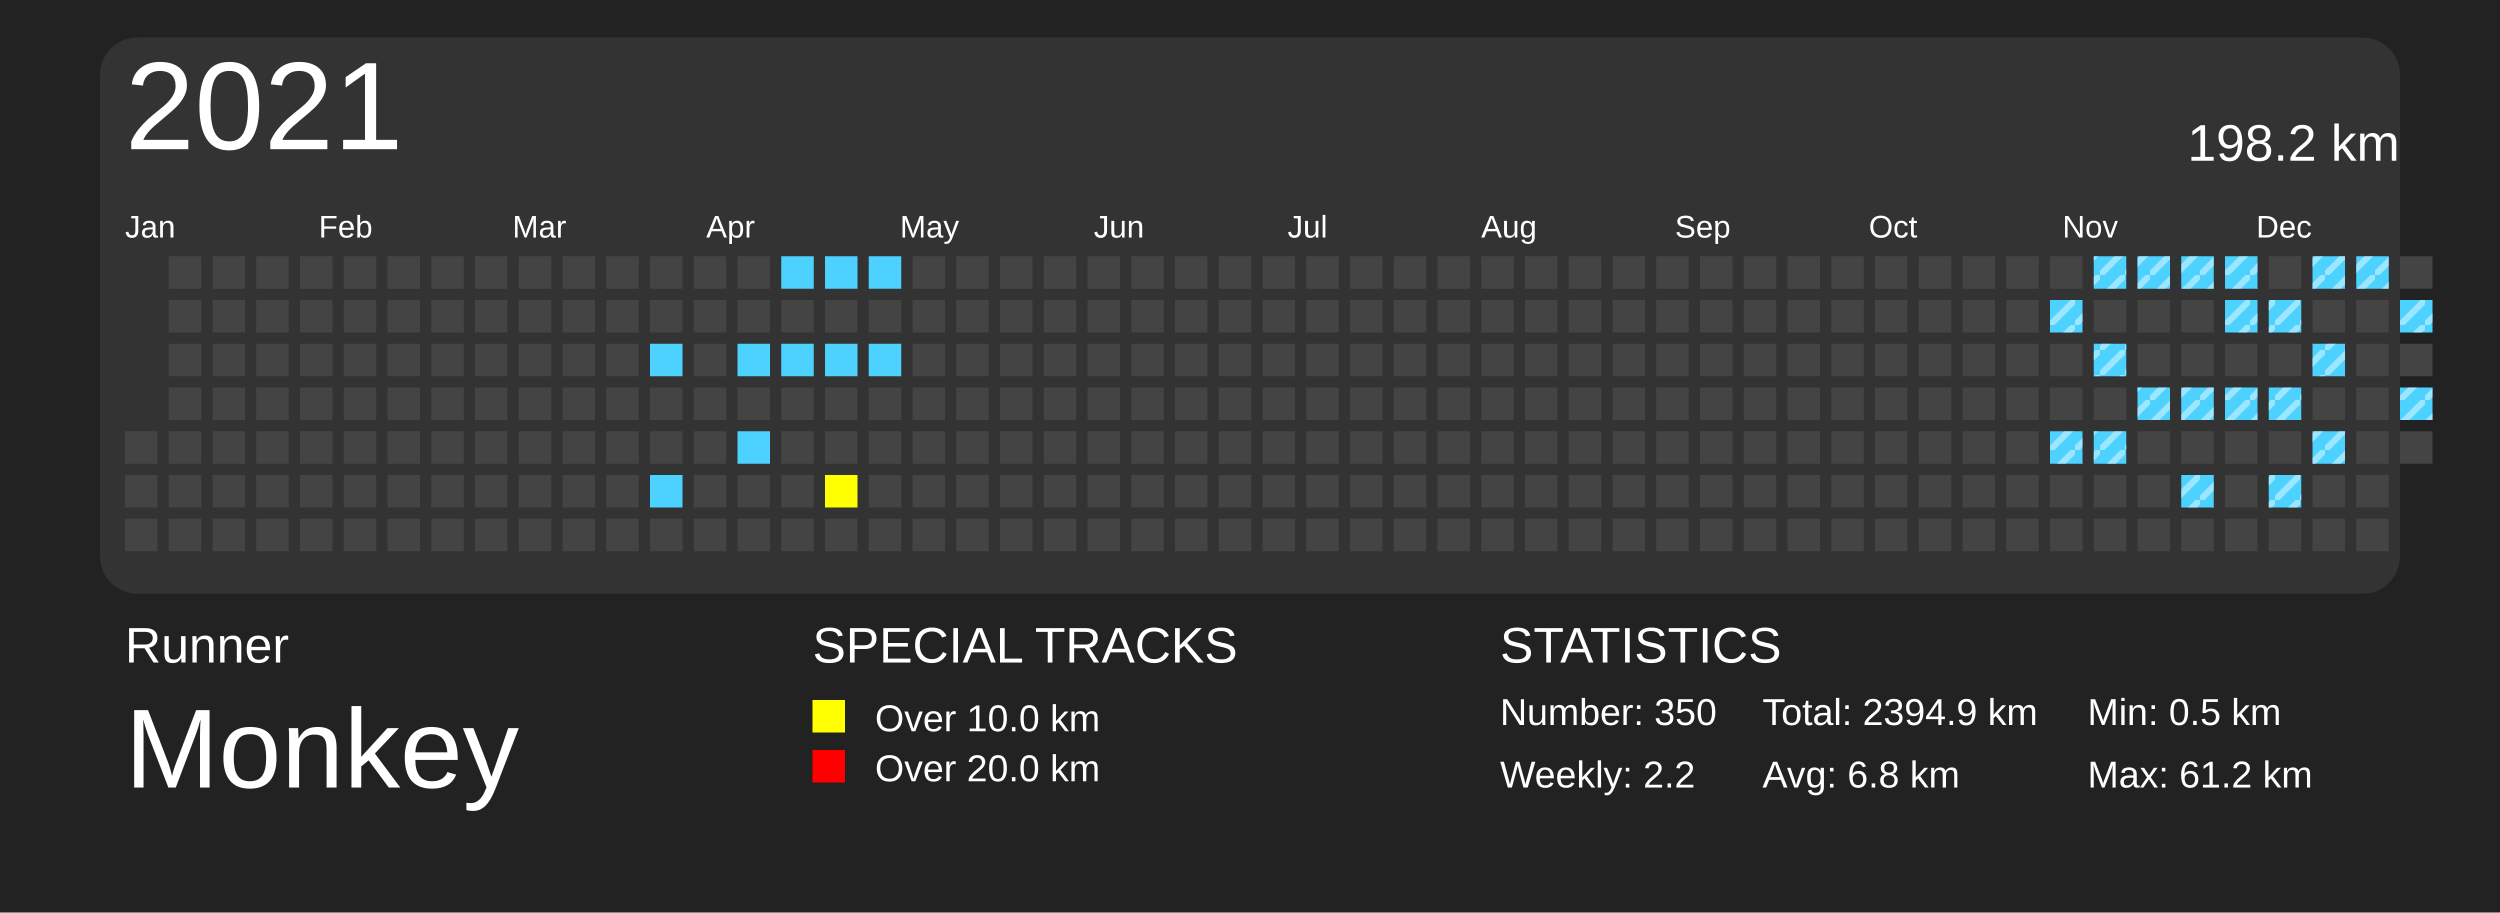
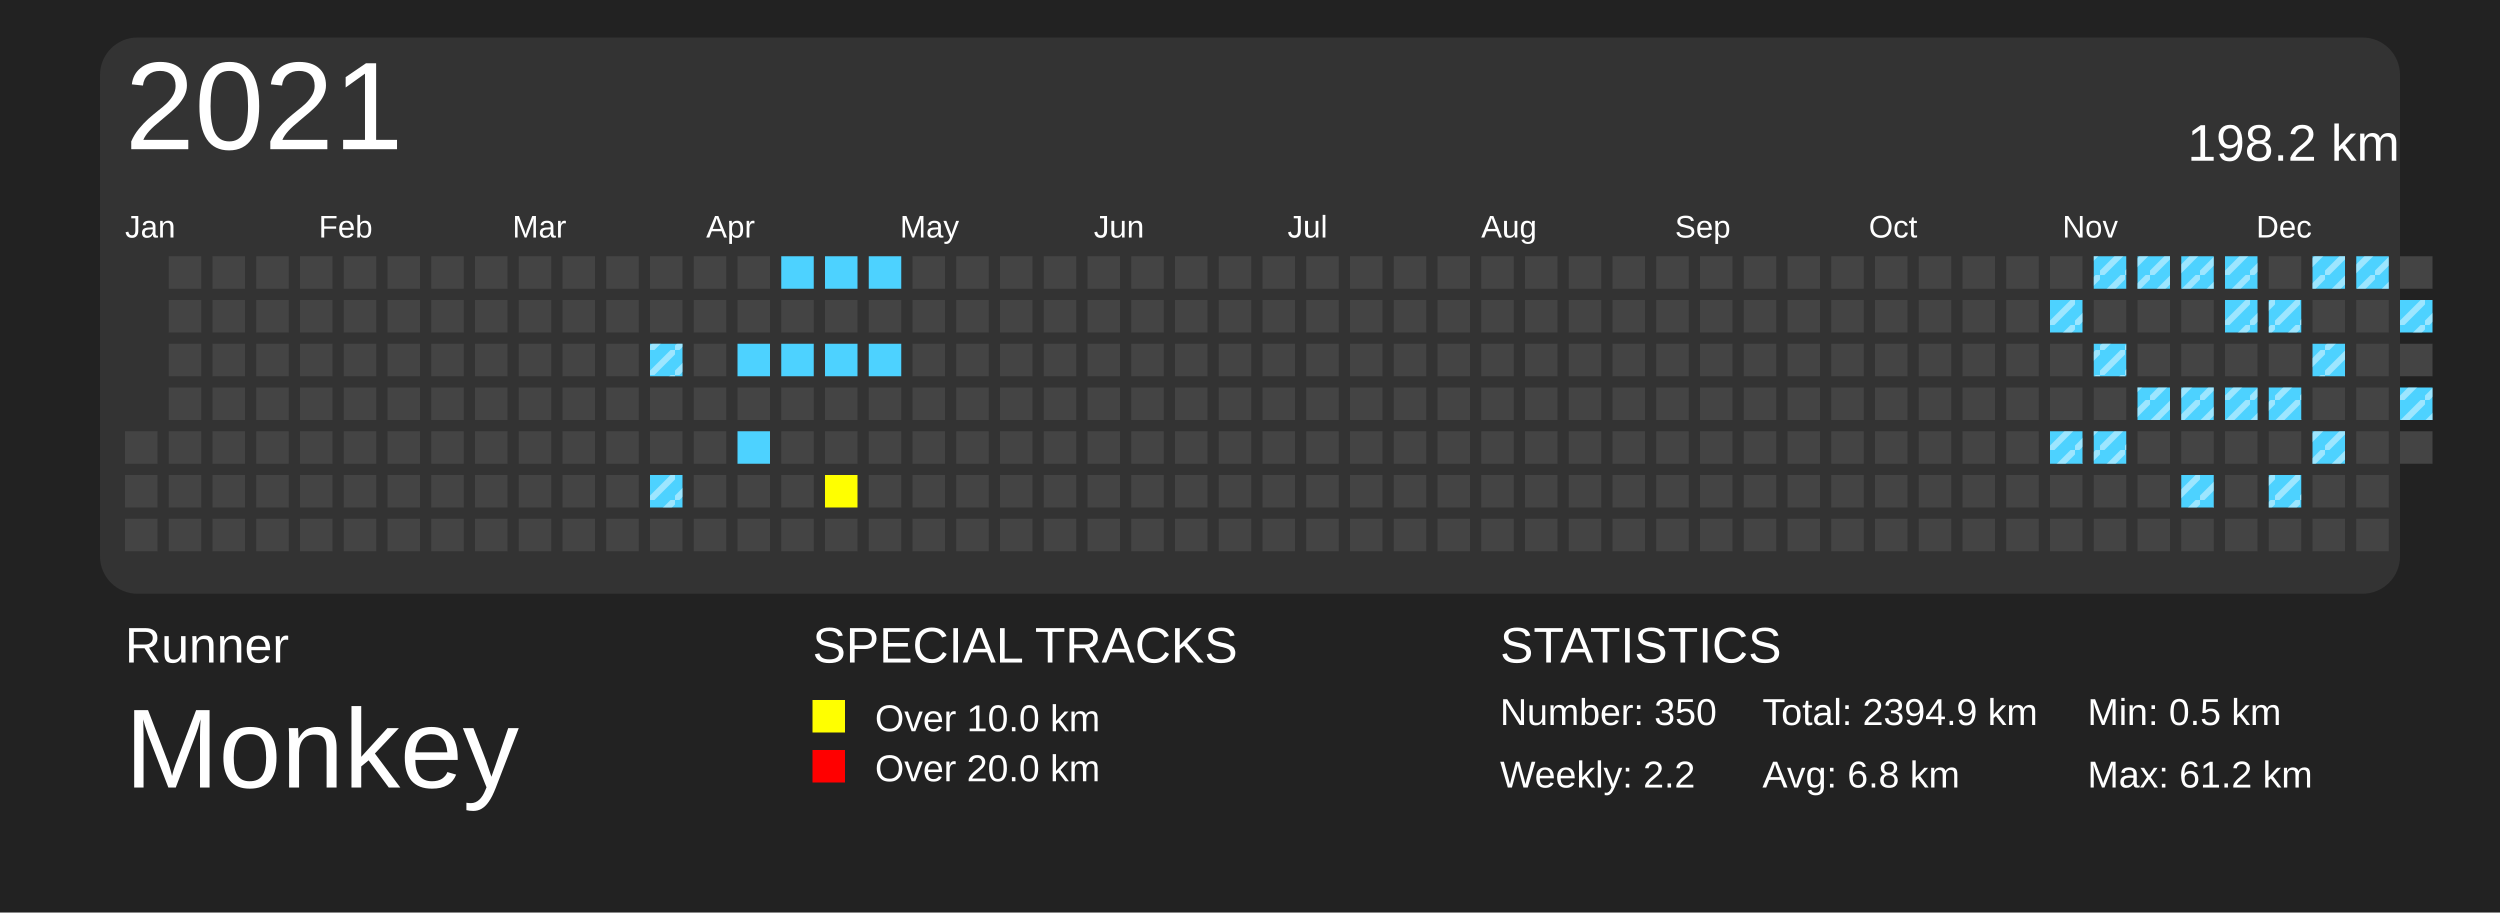
<svg xmlns="http://www.w3.org/2000/svg" baseProfile="full" height="73mm" version="1.1" viewBox="0,0,200,73" width="200mm">
  <defs>
    <pattern height="2" id="indoor-stripe" patternUnits="userSpaceOnUse" width="2">
      <line stroke="white" stroke-opacity="0.45" stroke-width="0.5" x1="0" x2="2" y1="2" y2="0" />
    </pattern>
  </defs>
  <rect fill="#222222" height="73" width="200" x="0" y="0" />
  <text fill="#FFFFFF" style="font-size:4px; font-family:Arial" x="10" y="53">Runner</text>
  <text fill="#FFFFFF" style="font-size:9px; font-family:Arial" x="10" y="63">Monkey</text>
  <text fill="#FFFFFF" style="font-size:4px; font-family:Arial" x="65" y="53">SPECIAL TRACKS</text>
  <rect fill="yellow" height="2.6" width="2.6" x="65" y="56" />
  <text fill="#FFFFFF" style="font-size:3px; font-family:Arial" x="70" y="58.5">Over 10.0 km</text>
  <rect fill="red" height="2.6" width="2.6" x="65" y="60" />
  <text fill="#FFFFFF" style="font-size:3px; font-family:Arial" x="70" y="62.5">Over 20.0 km</text>
  <text fill="#FFFFFF" style="font-size:4px; font-family:Arial" x="120" y="53">STATISTICS</text>
  <text fill="#FFFFFF" style="font-size:3px; font-family:Arial" x="120" y="58">Number: 350</text>
  <text fill="#FFFFFF" style="font-size:3px; font-family:Arial" x="120" y="63">Weekly: 2.2</text>
  <text fill="#FFFFFF" style="font-size:3px; font-family:Arial" x="141" y="58">Total: 2394.9 km</text>
  <text fill="#FFFFFF" style="font-size:3px; font-family:Arial" x="141" y="63">Avg: 6.8 km</text>
  <text fill="#FFFFFF" style="font-size:3px; font-family:Arial" x="167" y="58">Min: 0.5 km</text>
  <text fill="#FFFFFF" style="font-size:3px; font-family:Arial" x="167" y="63">Max: 61.2 km</text>
  <rect fill="#333" height="44.5" rx="3" ry="3" width="184" x="8" y="3" />
  <text dominant-baseline="hanging" fill="#FFFFFF" style="font-size:10.0px; font-family:Arial;" x="10" y="5">2021</text>
  <text dominant-baseline="hanging" fill="#FFFFFF" style="font-size:4.125px; font-family:Arial;" x="175" y="10">198.2 km</text>
  <text fill="#FFFFFF" style="font-size:2.5px; font-family:Arial" x="10.0" y="19">Jan</text>
  <text fill="#FFFFFF" style="font-size:2.5px; font-family:Arial" x="25.5" y="19">Feb</text>
  <text fill="#FFFFFF" style="font-size:2.5px; font-family:Arial" x="41.0" y="19">Mar</text>
  <text fill="#FFFFFF" style="font-size:2.5px; font-family:Arial" x="56.5" y="19">Apr</text>
  <text fill="#FFFFFF" style="font-size:2.5px; font-family:Arial" x="72.0" y="19">May</text>
  <text fill="#FFFFFF" style="font-size:2.5px; font-family:Arial" x="87.5" y="19">Jun</text>
  <text fill="#FFFFFF" style="font-size:2.5px; font-family:Arial" x="103.0" y="19">Jul</text>
  <text fill="#FFFFFF" style="font-size:2.5px; font-family:Arial" x="118.5" y="19">Aug</text>
  <text fill="#FFFFFF" style="font-size:2.5px; font-family:Arial" x="134.0" y="19">Sep</text>
  <text fill="#FFFFFF" style="font-size:2.5px; font-family:Arial" x="149.5" y="19">Oct</text>
  <text fill="#FFFFFF" style="font-size:2.5px; font-family:Arial" x="165.0" y="19">Nov</text>
  <text fill="#FFFFFF" style="font-size:2.5px; font-family:Arial" x="180.5" y="19">Dec</text>
  <rect fill="#444444" height="2.6" width="2.6" x="10.0" y="34.5" />
  <rect fill="#444444" height="2.6" width="2.6" x="10.0" y="38.0" />
  <rect fill="#444444" height="2.6" width="2.6" x="10.0" y="41.5" />
  <rect fill="#444444" height="2.6" width="2.6" x="13.5" y="20.5" />
  <rect fill="#444444" height="2.6" width="2.6" x="13.5" y="24.0" />
  <rect fill="#444444" height="2.6" width="2.6" x="13.5" y="27.5" />
  <rect fill="#444444" height="2.6" width="2.6" x="13.5" y="31.0" />
  <rect fill="#444444" height="2.6" width="2.6" x="13.5" y="34.5" />
  <rect fill="#444444" height="2.6" width="2.6" x="13.5" y="38.0" />
  <rect fill="#444444" height="2.6" width="2.6" x="13.5" y="41.5" />
  <rect fill="#444444" height="2.6" width="2.6" x="17.0" y="20.5" />
  <rect fill="#444444" height="2.6" width="2.6" x="17.0" y="24.0" />
  <rect fill="#444444" height="2.6" width="2.6" x="17.0" y="27.5" />
  <rect fill="#444444" height="2.6" width="2.6" x="17.0" y="31.0" />
  <rect fill="#444444" height="2.6" width="2.6" x="17.0" y="34.5" />
  <rect fill="#444444" height="2.6" width="2.6" x="17.0" y="38.0" />
  <rect fill="#444444" height="2.6" width="2.6" x="17.0" y="41.5" />
  <rect fill="#444444" height="2.6" width="2.6" x="20.5" y="20.5" />
  <rect fill="#444444" height="2.6" width="2.6" x="20.5" y="24.0" />
  <rect fill="#444444" height="2.6" width="2.6" x="20.5" y="27.5" />
  <rect fill="#444444" height="2.6" width="2.6" x="20.5" y="31.0" />
  <rect fill="#444444" height="2.6" width="2.6" x="20.5" y="34.5" />
  <rect fill="#444444" height="2.6" width="2.6" x="20.5" y="38.0" />
  <rect fill="#444444" height="2.6" width="2.6" x="20.5" y="41.5" />
  <rect fill="#444444" height="2.6" width="2.6" x="24.0" y="20.5" />
  <rect fill="#444444" height="2.6" width="2.6" x="24.0" y="24.0" />
  <rect fill="#444444" height="2.6" width="2.6" x="24.0" y="27.5" />
  <rect fill="#444444" height="2.6" width="2.6" x="24.0" y="31.0" />
  <rect fill="#444444" height="2.6" width="2.6" x="24.0" y="34.5" />
  <rect fill="#444444" height="2.6" width="2.6" x="24.0" y="38.0" />
  <rect fill="#444444" height="2.6" width="2.6" x="24.0" y="41.5" />
  <rect fill="#444444" height="2.6" width="2.6" x="27.5" y="20.5" />
  <rect fill="#444444" height="2.6" width="2.6" x="27.5" y="24.0" />
  <rect fill="#444444" height="2.6" width="2.6" x="27.5" y="27.5" />
  <rect fill="#444444" height="2.6" width="2.6" x="27.5" y="31.0" />
  <rect fill="#444444" height="2.6" width="2.6" x="27.5" y="34.5" />
  <rect fill="#444444" height="2.6" width="2.6" x="27.5" y="38.0" />
  <rect fill="#444444" height="2.6" width="2.6" x="27.5" y="41.5" />
  <rect fill="#444444" height="2.6" width="2.6" x="31.0" y="20.5" />
  <rect fill="#444444" height="2.6" width="2.6" x="31.0" y="24.0" />
  <rect fill="#444444" height="2.6" width="2.6" x="31.0" y="27.5" />
  <rect fill="#444444" height="2.6" width="2.6" x="31.0" y="31.0" />
  <rect fill="#444444" height="2.6" width="2.6" x="31.0" y="34.5" />
  <rect fill="#444444" height="2.6" width="2.6" x="31.0" y="38.0" />
  <rect fill="#444444" height="2.6" width="2.6" x="31.0" y="41.5" />
  <rect fill="#444444" height="2.6" width="2.6" x="34.5" y="20.5" />
  <rect fill="#444444" height="2.6" width="2.6" x="34.5" y="24.0" />
  <rect fill="#444444" height="2.6" width="2.6" x="34.5" y="27.5" />
  <rect fill="#444444" height="2.6" width="2.6" x="34.5" y="31.0" />
  <rect fill="#444444" height="2.6" width="2.6" x="34.5" y="34.5" />
  <rect fill="#444444" height="2.6" width="2.6" x="34.5" y="38.0" />
  <rect fill="#444444" height="2.6" width="2.6" x="34.5" y="41.5" />
  <rect fill="#444444" height="2.6" width="2.6" x="38.0" y="20.5" />
  <rect fill="#444444" height="2.6" width="2.6" x="38.0" y="24.0" />
  <rect fill="#444444" height="2.6" width="2.6" x="38.0" y="27.5" />
  <rect fill="#444444" height="2.6" width="2.6" x="38.0" y="31.0" />
  <rect fill="#444444" height="2.6" width="2.6" x="38.0" y="34.5" />
  <rect fill="#444444" height="2.6" width="2.6" x="38.0" y="38.0" />
  <rect fill="#444444" height="2.6" width="2.6" x="38.0" y="41.5" />
  <rect fill="#444444" height="2.6" width="2.6" x="41.5" y="20.5" />
  <rect fill="#444444" height="2.6" width="2.6" x="41.5" y="24.0" />
  <rect fill="#444444" height="2.6" width="2.6" x="41.5" y="27.5" />
  <rect fill="#444444" height="2.6" width="2.6" x="41.5" y="31.0" />
  <rect fill="#444444" height="2.6" width="2.6" x="41.5" y="34.5" />
  <rect fill="#444444" height="2.6" width="2.6" x="41.5" y="38.0" />
  <rect fill="#444444" height="2.6" width="2.6" x="41.5" y="41.5" />
  <rect fill="#444444" height="2.6" width="2.6" x="45.0" y="20.5" />
  <rect fill="#444444" height="2.6" width="2.6" x="45.0" y="24.0" />
  <rect fill="#444444" height="2.6" width="2.6" x="45.0" y="27.5" />
  <rect fill="#444444" height="2.6" width="2.6" x="45.0" y="31.0" />
  <rect fill="#444444" height="2.6" width="2.6" x="45.0" y="34.5" />
  <rect fill="#444444" height="2.6" width="2.6" x="45.0" y="38.0" />
  <rect fill="#444444" height="2.6" width="2.6" x="45.0" y="41.5" />
  <rect fill="#444444" height="2.6" width="2.6" x="48.5" y="20.5" />
  <rect fill="#444444" height="2.6" width="2.6" x="48.5" y="24.0" />
  <rect fill="#444444" height="2.6" width="2.6" x="48.5" y="27.5" />
  <rect fill="#444444" height="2.6" width="2.6" x="48.5" y="31.0" />
  <rect fill="#444444" height="2.6" width="2.6" x="48.5" y="34.5" />
  <rect fill="#444444" height="2.6" width="2.6" x="48.5" y="38.0" />
  <rect fill="#444444" height="2.6" width="2.6" x="48.5" y="41.5" />
  <rect fill="#444444" height="2.6" width="2.6" x="52.0" y="20.5" />
  <rect fill="#444444" height="2.6" width="2.6" x="52.0" y="24.0" />
  <rect fill="#4DD2FF" height="2.6" width="2.6" x="52.0" y="27.5" />
+   <rect fill="url(#indoor-stripe)" height="2.6" style="pointer-events: none;" width="2.6" x="52.0" y="27.5" />
  <rect fill="#444444" height="2.6" width="2.6" x="52.0" y="31.0" />
  <rect fill="#444444" height="2.6" width="2.6" x="52.0" y="34.5" />
  <rect fill="#4DD2FF" height="2.6" width="2.6" x="52.0" y="38.0" />
+   <rect fill="url(#indoor-stripe)" height="2.6" style="pointer-events: none;" width="2.6" x="52.0" y="38.0" />
  <rect fill="#444444" height="2.6" width="2.6" x="52.0" y="41.5" />
  <rect fill="#444444" height="2.6" width="2.6" x="55.5" y="20.5" />
  <rect fill="#444444" height="2.6" width="2.6" x="55.5" y="24.0" />
  <rect fill="#444444" height="2.6" width="2.6" x="55.5" y="27.5" />
  <rect fill="#444444" height="2.6" width="2.6" x="55.5" y="31.0" />
  <rect fill="#444444" height="2.6" width="2.6" x="55.5" y="34.5" />
  <rect fill="#444444" height="2.6" width="2.6" x="55.5" y="38.0" />
  <rect fill="#444444" height="2.6" width="2.6" x="55.5" y="41.5" />
  <rect fill="#444444" height="2.6" width="2.6" x="59.0" y="20.5" />
  <rect fill="#444444" height="2.6" width="2.6" x="59.0" y="24.0" />
  <rect fill="#4DD2FF" height="2.6" width="2.6" x="59.0" y="27.5" />
  <rect fill="#444444" height="2.6" width="2.6" x="59.0" y="31.0" />
  <rect fill="#4DD2FF" height="2.6" width="2.6" x="59.0" y="34.5" />
  <rect fill="#444444" height="2.6" width="2.6" x="59.0" y="38.0" />
  <rect fill="#444444" height="2.6" width="2.6" x="59.0" y="41.5" />
  <rect fill="#4DD2FF" height="2.6" width="2.6" x="62.5" y="20.5" />
  <rect fill="#444444" height="2.6" width="2.6" x="62.5" y="24.0" />
  <rect fill="#4DD2FF" height="2.6" width="2.6" x="62.5" y="27.5" />
  <rect fill="#444444" height="2.6" width="2.6" x="62.5" y="31.0" />
  <rect fill="#444444" height="2.6" width="2.6" x="62.5" y="34.5" />
  <rect fill="#444444" height="2.6" width="2.6" x="62.5" y="38.0" />
  <rect fill="#444444" height="2.6" width="2.6" x="62.5" y="41.5" />
  <rect fill="#4DD2FF" height="2.6" width="2.6" x="66.0" y="20.5" />
  <rect fill="#444444" height="2.6" width="2.6" x="66.0" y="24.0" />
  <rect fill="#4DD2FF" height="2.6" width="2.6" x="66.0" y="27.5" />
  <rect fill="#444444" height="2.6" width="2.6" x="66.0" y="31.0" />
  <rect fill="#444444" height="2.6" width="2.6" x="66.0" y="34.5" />
  <rect fill="yellow" height="2.6" width="2.6" x="66.0" y="38.0" />
  <rect fill="#444444" height="2.6" width="2.6" x="66.0" y="41.5" />
  <rect fill="#4DD2FF" height="2.6" width="2.6" x="69.5" y="20.5" />
  <rect fill="#444444" height="2.6" width="2.6" x="69.5" y="24.0" />
  <rect fill="#4DD2FF" height="2.6" width="2.6" x="69.5" y="27.5" />
  <rect fill="#444444" height="2.6" width="2.6" x="69.5" y="31.0" />
  <rect fill="#444444" height="2.6" width="2.6" x="69.5" y="34.5" />
  <rect fill="#444444" height="2.6" width="2.6" x="69.5" y="38.0" />
  <rect fill="#444444" height="2.6" width="2.6" x="69.5" y="41.5" />
  <rect fill="#444444" height="2.6" width="2.6" x="73.0" y="20.5" />
  <rect fill="#444444" height="2.6" width="2.6" x="73.0" y="24.0" />
  <rect fill="#444444" height="2.6" width="2.6" x="73.0" y="27.5" />
  <rect fill="#444444" height="2.6" width="2.6" x="73.0" y="31.0" />
  <rect fill="#444444" height="2.6" width="2.6" x="73.0" y="34.5" />
  <rect fill="#444444" height="2.6" width="2.6" x="73.0" y="38.0" />
  <rect fill="#444444" height="2.6" width="2.6" x="73.0" y="41.5" />
  <rect fill="#444444" height="2.6" width="2.6" x="76.5" y="20.5" />
  <rect fill="#444444" height="2.6" width="2.6" x="76.5" y="24.0" />
  <rect fill="#444444" height="2.6" width="2.6" x="76.5" y="27.5" />
  <rect fill="#444444" height="2.6" width="2.6" x="76.5" y="31.0" />
  <rect fill="#444444" height="2.6" width="2.6" x="76.5" y="34.5" />
  <rect fill="#444444" height="2.6" width="2.6" x="76.5" y="38.0" />
  <rect fill="#444444" height="2.6" width="2.6" x="76.5" y="41.5" />
  <rect fill="#444444" height="2.6" width="2.6" x="80.0" y="20.5" />
  <rect fill="#444444" height="2.6" width="2.6" x="80.0" y="24.0" />
  <rect fill="#444444" height="2.6" width="2.6" x="80.0" y="27.5" />
  <rect fill="#444444" height="2.6" width="2.6" x="80.0" y="31.0" />
  <rect fill="#444444" height="2.6" width="2.6" x="80.0" y="34.5" />
  <rect fill="#444444" height="2.6" width="2.6" x="80.0" y="38.0" />
  <rect fill="#444444" height="2.6" width="2.6" x="80.0" y="41.5" />
  <rect fill="#444444" height="2.6" width="2.6" x="83.5" y="20.5" />
  <rect fill="#444444" height="2.6" width="2.6" x="83.5" y="24.0" />
  <rect fill="#444444" height="2.6" width="2.6" x="83.5" y="27.5" />
  <rect fill="#444444" height="2.6" width="2.6" x="83.5" y="31.0" />
  <rect fill="#444444" height="2.6" width="2.6" x="83.5" y="34.5" />
  <rect fill="#444444" height="2.6" width="2.6" x="83.5" y="38.0" />
  <rect fill="#444444" height="2.6" width="2.6" x="83.5" y="41.5" />
  <rect fill="#444444" height="2.6" width="2.6" x="87.0" y="20.5" />
  <rect fill="#444444" height="2.6" width="2.6" x="87.0" y="24.0" />
  <rect fill="#444444" height="2.6" width="2.6" x="87.0" y="27.5" />
  <rect fill="#444444" height="2.6" width="2.6" x="87.0" y="31.0" />
  <rect fill="#444444" height="2.6" width="2.6" x="87.0" y="34.5" />
  <rect fill="#444444" height="2.6" width="2.6" x="87.0" y="38.0" />
  <rect fill="#444444" height="2.6" width="2.6" x="87.0" y="41.5" />
  <rect fill="#444444" height="2.6" width="2.6" x="90.5" y="20.5" />
  <rect fill="#444444" height="2.6" width="2.6" x="90.5" y="24.0" />
  <rect fill="#444444" height="2.6" width="2.6" x="90.5" y="27.5" />
  <rect fill="#444444" height="2.6" width="2.6" x="90.5" y="31.0" />
  <rect fill="#444444" height="2.6" width="2.6" x="90.5" y="34.5" />
  <rect fill="#444444" height="2.6" width="2.6" x="90.5" y="38.0" />
  <rect fill="#444444" height="2.6" width="2.6" x="90.5" y="41.5" />
  <rect fill="#444444" height="2.6" width="2.6" x="94.0" y="20.5" />
  <rect fill="#444444" height="2.6" width="2.6" x="94.0" y="24.0" />
  <rect fill="#444444" height="2.6" width="2.6" x="94.0" y="27.5" />
  <rect fill="#444444" height="2.6" width="2.6" x="94.0" y="31.0" />
  <rect fill="#444444" height="2.6" width="2.6" x="94.0" y="34.5" />
  <rect fill="#444444" height="2.6" width="2.6" x="94.0" y="38.0" />
  <rect fill="#444444" height="2.6" width="2.6" x="94.0" y="41.5" />
  <rect fill="#444444" height="2.6" width="2.6" x="97.5" y="20.5" />
  <rect fill="#444444" height="2.6" width="2.6" x="97.5" y="24.0" />
  <rect fill="#444444" height="2.6" width="2.6" x="97.5" y="27.5" />
  <rect fill="#444444" height="2.6" width="2.6" x="97.5" y="31.0" />
  <rect fill="#444444" height="2.6" width="2.6" x="97.5" y="34.5" />
  <rect fill="#444444" height="2.6" width="2.6" x="97.5" y="38.0" />
  <rect fill="#444444" height="2.6" width="2.6" x="97.5" y="41.5" />
  <rect fill="#444444" height="2.6" width="2.6" x="101.0" y="20.5" />
  <rect fill="#444444" height="2.6" width="2.6" x="101.0" y="24.0" />
  <rect fill="#444444" height="2.6" width="2.6" x="101.0" y="27.5" />
  <rect fill="#444444" height="2.6" width="2.6" x="101.0" y="31.0" />
  <rect fill="#444444" height="2.6" width="2.6" x="101.0" y="34.5" />
  <rect fill="#444444" height="2.6" width="2.6" x="101.0" y="38.0" />
  <rect fill="#444444" height="2.6" width="2.6" x="101.0" y="41.5" />
  <rect fill="#444444" height="2.6" width="2.6" x="104.5" y="20.5" />
  <rect fill="#444444" height="2.6" width="2.6" x="104.5" y="24.0" />
  <rect fill="#444444" height="2.6" width="2.6" x="104.5" y="27.5" />
  <rect fill="#444444" height="2.6" width="2.6" x="104.5" y="31.0" />
  <rect fill="#444444" height="2.6" width="2.6" x="104.5" y="34.5" />
  <rect fill="#444444" height="2.6" width="2.6" x="104.5" y="38.0" />
  <rect fill="#444444" height="2.6" width="2.6" x="104.5" y="41.5" />
  <rect fill="#444444" height="2.6" width="2.6" x="108.0" y="20.5" />
  <rect fill="#444444" height="2.6" width="2.6" x="108.0" y="24.0" />
  <rect fill="#444444" height="2.6" width="2.6" x="108.0" y="27.5" />
  <rect fill="#444444" height="2.6" width="2.6" x="108.0" y="31.0" />
  <rect fill="#444444" height="2.6" width="2.6" x="108.0" y="34.5" />
  <rect fill="#444444" height="2.6" width="2.6" x="108.0" y="38.0" />
  <rect fill="#444444" height="2.6" width="2.6" x="108.0" y="41.5" />
  <rect fill="#444444" height="2.6" width="2.6" x="111.5" y="20.5" />
  <rect fill="#444444" height="2.6" width="2.6" x="111.5" y="24.0" />
  <rect fill="#444444" height="2.6" width="2.6" x="111.5" y="27.5" />
  <rect fill="#444444" height="2.6" width="2.6" x="111.5" y="31.0" />
  <rect fill="#444444" height="2.6" width="2.6" x="111.5" y="34.5" />
  <rect fill="#444444" height="2.6" width="2.6" x="111.5" y="38.0" />
  <rect fill="#444444" height="2.6" width="2.6" x="111.5" y="41.5" />
  <rect fill="#444444" height="2.6" width="2.6" x="115.0" y="20.5" />
  <rect fill="#444444" height="2.6" width="2.6" x="115.0" y="24.0" />
  <rect fill="#444444" height="2.6" width="2.6" x="115.0" y="27.5" />
  <rect fill="#444444" height="2.6" width="2.6" x="115.0" y="31.0" />
  <rect fill="#444444" height="2.6" width="2.6" x="115.0" y="34.5" />
  <rect fill="#444444" height="2.6" width="2.6" x="115.0" y="38.0" />
  <rect fill="#444444" height="2.6" width="2.6" x="115.0" y="41.5" />
  <rect fill="#444444" height="2.6" width="2.6" x="118.5" y="20.5" />
  <rect fill="#444444" height="2.6" width="2.6" x="118.5" y="24.0" />
  <rect fill="#444444" height="2.6" width="2.6" x="118.5" y="27.5" />
  <rect fill="#444444" height="2.6" width="2.6" x="118.5" y="31.0" />
  <rect fill="#444444" height="2.6" width="2.6" x="118.5" y="34.5" />
  <rect fill="#444444" height="2.6" width="2.6" x="118.5" y="38.0" />
  <rect fill="#444444" height="2.6" width="2.6" x="118.5" y="41.5" />
  <rect fill="#444444" height="2.6" width="2.6" x="122.0" y="20.5" />
  <rect fill="#444444" height="2.6" width="2.6" x="122.0" y="24.0" />
  <rect fill="#444444" height="2.6" width="2.6" x="122.0" y="27.5" />
  <rect fill="#444444" height="2.6" width="2.6" x="122.0" y="31.0" />
  <rect fill="#444444" height="2.6" width="2.6" x="122.0" y="34.5" />
  <rect fill="#444444" height="2.6" width="2.6" x="122.0" y="38.0" />
  <rect fill="#444444" height="2.6" width="2.6" x="122.0" y="41.5" />
  <rect fill="#444444" height="2.6" width="2.6" x="125.5" y="20.5" />
  <rect fill="#444444" height="2.6" width="2.6" x="125.5" y="24.0" />
  <rect fill="#444444" height="2.6" width="2.6" x="125.5" y="27.5" />
  <rect fill="#444444" height="2.6" width="2.6" x="125.5" y="31.0" />
  <rect fill="#444444" height="2.6" width="2.6" x="125.5" y="34.5" />
  <rect fill="#444444" height="2.6" width="2.6" x="125.5" y="38.0" />
  <rect fill="#444444" height="2.6" width="2.6" x="125.5" y="41.5" />
  <rect fill="#444444" height="2.6" width="2.6" x="129.0" y="20.5" />
  <rect fill="#444444" height="2.6" width="2.6" x="129.0" y="24.0" />
  <rect fill="#444444" height="2.6" width="2.6" x="129.0" y="27.5" />
  <rect fill="#444444" height="2.6" width="2.6" x="129.0" y="31.0" />
  <rect fill="#444444" height="2.6" width="2.6" x="129.0" y="34.5" />
  <rect fill="#444444" height="2.6" width="2.6" x="129.0" y="38.0" />
  <rect fill="#444444" height="2.6" width="2.6" x="129.0" y="41.5" />
  <rect fill="#444444" height="2.6" width="2.6" x="132.5" y="20.5" />
  <rect fill="#444444" height="2.6" width="2.6" x="132.5" y="24.0" />
  <rect fill="#444444" height="2.6" width="2.6" x="132.5" y="27.5" />
  <rect fill="#444444" height="2.6" width="2.6" x="132.5" y="31.0" />
  <rect fill="#444444" height="2.6" width="2.6" x="132.5" y="34.5" />
  <rect fill="#444444" height="2.6" width="2.6" x="132.5" y="38.0" />
  <rect fill="#444444" height="2.6" width="2.6" x="132.5" y="41.5" />
  <rect fill="#444444" height="2.6" width="2.6" x="136.0" y="20.5" />
  <rect fill="#444444" height="2.6" width="2.6" x="136.0" y="24.0" />
  <rect fill="#444444" height="2.6" width="2.6" x="136.0" y="27.5" />
  <rect fill="#444444" height="2.6" width="2.6" x="136.0" y="31.0" />
  <rect fill="#444444" height="2.6" width="2.6" x="136.0" y="34.5" />
  <rect fill="#444444" height="2.6" width="2.6" x="136.0" y="38.0" />
  <rect fill="#444444" height="2.6" width="2.6" x="136.0" y="41.5" />
  <rect fill="#444444" height="2.6" width="2.6" x="139.5" y="20.5" />
  <rect fill="#444444" height="2.6" width="2.6" x="139.5" y="24.0" />
  <rect fill="#444444" height="2.6" width="2.6" x="139.5" y="27.5" />
  <rect fill="#444444" height="2.6" width="2.6" x="139.5" y="31.0" />
  <rect fill="#444444" height="2.6" width="2.6" x="139.5" y="34.5" />
  <rect fill="#444444" height="2.6" width="2.6" x="139.5" y="38.0" />
  <rect fill="#444444" height="2.6" width="2.6" x="139.5" y="41.5" />
  <rect fill="#444444" height="2.6" width="2.6" x="143.0" y="20.5" />
  <rect fill="#444444" height="2.6" width="2.6" x="143.0" y="24.0" />
  <rect fill="#444444" height="2.6" width="2.6" x="143.0" y="27.5" />
  <rect fill="#444444" height="2.6" width="2.6" x="143.0" y="31.0" />
  <rect fill="#444444" height="2.6" width="2.6" x="143.0" y="34.5" />
  <rect fill="#444444" height="2.6" width="2.6" x="143.0" y="38.0" />
  <rect fill="#444444" height="2.6" width="2.6" x="143.0" y="41.5" />
  <rect fill="#444444" height="2.6" width="2.6" x="146.5" y="20.5" />
  <rect fill="#444444" height="2.6" width="2.6" x="146.5" y="24.0" />
  <rect fill="#444444" height="2.6" width="2.6" x="146.5" y="27.5" />
  <rect fill="#444444" height="2.6" width="2.6" x="146.5" y="31.0" />
  <rect fill="#444444" height="2.6" width="2.6" x="146.5" y="34.5" />
  <rect fill="#444444" height="2.6" width="2.6" x="146.5" y="38.0" />
  <rect fill="#444444" height="2.6" width="2.6" x="146.5" y="41.5" />
  <rect fill="#444444" height="2.6" width="2.6" x="150.0" y="20.5" />
  <rect fill="#444444" height="2.6" width="2.6" x="150.0" y="24.0" />
  <rect fill="#444444" height="2.6" width="2.6" x="150.0" y="27.5" />
  <rect fill="#444444" height="2.6" width="2.6" x="150.0" y="31.0" />
  <rect fill="#444444" height="2.6" width="2.6" x="150.0" y="34.5" />
  <rect fill="#444444" height="2.6" width="2.6" x="150.0" y="38.0" />
  <rect fill="#444444" height="2.6" width="2.6" x="150.0" y="41.5" />
  <rect fill="#444444" height="2.6" width="2.6" x="153.5" y="20.5" />
  <rect fill="#444444" height="2.6" width="2.6" x="153.5" y="24.0" />
  <rect fill="#444444" height="2.6" width="2.6" x="153.5" y="27.5" />
  <rect fill="#444444" height="2.6" width="2.6" x="153.5" y="31.0" />
  <rect fill="#444444" height="2.6" width="2.6" x="153.5" y="34.5" />
  <rect fill="#444444" height="2.6" width="2.6" x="153.5" y="38.0" />
  <rect fill="#444444" height="2.6" width="2.6" x="153.5" y="41.5" />
  <rect fill="#444444" height="2.6" width="2.6" x="157.0" y="20.5" />
  <rect fill="#444444" height="2.6" width="2.6" x="157.0" y="24.0" />
  <rect fill="#444444" height="2.6" width="2.6" x="157.0" y="27.5" />
  <rect fill="#444444" height="2.6" width="2.6" x="157.0" y="31.0" />
  <rect fill="#444444" height="2.6" width="2.6" x="157.0" y="34.5" />
  <rect fill="#444444" height="2.6" width="2.6" x="157.0" y="38.0" />
  <rect fill="#444444" height="2.6" width="2.6" x="157.0" y="41.5" />
  <rect fill="#444444" height="2.6" width="2.6" x="160.5" y="20.5" />
  <rect fill="#444444" height="2.6" width="2.6" x="160.5" y="24.0" />
  <rect fill="#444444" height="2.6" width="2.6" x="160.5" y="27.5" />
  <rect fill="#444444" height="2.6" width="2.6" x="160.5" y="31.0" />
  <rect fill="#444444" height="2.6" width="2.6" x="160.5" y="34.5" />
  <rect fill="#444444" height="2.6" width="2.6" x="160.5" y="38.0" />
  <rect fill="#444444" height="2.6" width="2.6" x="160.5" y="41.5" />
  <rect fill="#444444" height="2.6" width="2.6" x="164.0" y="20.5" />
  <rect fill="#4DD2FF" height="2.6" width="2.6" x="164.0" y="24.0" />
  <rect fill="url(#indoor-stripe)" height="2.6" style="pointer-events: none;" width="2.6" x="164.0" y="24.0" />
  <rect fill="#444444" height="2.6" width="2.6" x="164.0" y="27.5" />
  <rect fill="#444444" height="2.6" width="2.6" x="164.0" y="31.0" />
  <rect fill="#4DD2FF" height="2.6" width="2.6" x="164.0" y="34.5" />
  <rect fill="url(#indoor-stripe)" height="2.6" style="pointer-events: none;" width="2.6" x="164.0" y="34.5" />
  <rect fill="#444444" height="2.6" width="2.6" x="164.0" y="38.0" />
  <rect fill="#444444" height="2.6" width="2.6" x="164.0" y="41.5" />
  <rect fill="#4DD2FF" height="2.6" width="2.6" x="167.5" y="20.5" />
  <rect fill="url(#indoor-stripe)" height="2.6" style="pointer-events: none;" width="2.6" x="167.5" y="20.5" />
  <rect fill="#444444" height="2.6" width="2.6" x="167.5" y="24.0" />
  <rect fill="#4DD2FF" height="2.6" width="2.6" x="167.5" y="27.5" />
  <rect fill="url(#indoor-stripe)" height="2.6" style="pointer-events: none;" width="2.6" x="167.5" y="27.5" />
  <rect fill="#444444" height="2.6" width="2.6" x="167.5" y="31.0" />
  <rect fill="#4DD2FF" height="2.6" width="2.6" x="167.5" y="34.5" />
  <rect fill="url(#indoor-stripe)" height="2.6" style="pointer-events: none;" width="2.6" x="167.5" y="34.5" />
  <rect fill="#444444" height="2.6" width="2.6" x="167.5" y="38.0" />
  <rect fill="#444444" height="2.6" width="2.6" x="167.5" y="41.5" />
  <rect fill="#4DD2FF" height="2.6" width="2.6" x="171.0" y="20.5" />
  <rect fill="url(#indoor-stripe)" height="2.6" style="pointer-events: none;" width="2.6" x="171.0" y="20.5" />
  <rect fill="#444444" height="2.6" width="2.6" x="171.0" y="24.0" />
  <rect fill="#444444" height="2.6" width="2.6" x="171.0" y="27.5" />
  <rect fill="#4DD2FF" height="2.6" width="2.6" x="171.0" y="31.0" />
  <rect fill="url(#indoor-stripe)" height="2.6" style="pointer-events: none;" width="2.6" x="171.0" y="31.0" />
  <rect fill="#444444" height="2.6" width="2.6" x="171.0" y="34.5" />
  <rect fill="#444444" height="2.6" width="2.6" x="171.0" y="38.0" />
  <rect fill="#444444" height="2.6" width="2.6" x="171.0" y="41.5" />
  <rect fill="#4DD2FF" height="2.6" width="2.6" x="174.5" y="20.5" />
  <rect fill="url(#indoor-stripe)" height="2.6" style="pointer-events: none;" width="2.6" x="174.5" y="20.5" />
  <rect fill="#444444" height="2.6" width="2.6" x="174.5" y="24.0" />
  <rect fill="#444444" height="2.6" width="2.6" x="174.5" y="27.5" />
  <rect fill="#4DD2FF" height="2.6" width="2.6" x="174.5" y="31.0" />
  <rect fill="url(#indoor-stripe)" height="2.6" style="pointer-events: none;" width="2.6" x="174.5" y="31.0" />
  <rect fill="#444444" height="2.6" width="2.6" x="174.5" y="34.5" />
  <rect fill="#4DD2FF" height="2.6" width="2.6" x="174.5" y="38.0" />
  <rect fill="url(#indoor-stripe)" height="2.6" style="pointer-events: none;" width="2.6" x="174.5" y="38.0" />
  <rect fill="#444444" height="2.6" width="2.6" x="174.5" y="41.5" />
  <rect fill="#4DD2FF" height="2.6" width="2.6" x="178.0" y="20.5" />
  <rect fill="url(#indoor-stripe)" height="2.6" style="pointer-events: none;" width="2.6" x="178.0" y="20.5" />
  <rect fill="#4DD2FF" height="2.6" width="2.6" x="178.0" y="24.0" />
  <rect fill="url(#indoor-stripe)" height="2.6" style="pointer-events: none;" width="2.6" x="178.0" y="24.0" />
  <rect fill="#444444" height="2.6" width="2.6" x="178.0" y="27.5" />
  <rect fill="#4DD2FF" height="2.6" width="2.6" x="178.0" y="31.0" />
  <rect fill="url(#indoor-stripe)" height="2.6" style="pointer-events: none;" width="2.6" x="178.0" y="31.0" />
  <rect fill="#444444" height="2.6" width="2.6" x="178.0" y="34.5" />
  <rect fill="#444444" height="2.6" width="2.6" x="178.0" y="38.0" />
  <rect fill="#444444" height="2.6" width="2.6" x="178.0" y="41.5" />
  <rect fill="#444444" height="2.6" width="2.6" x="181.5" y="20.5" />
  <rect fill="#4DD2FF" height="2.6" width="2.6" x="181.5" y="24.0" />
  <rect fill="url(#indoor-stripe)" height="2.6" style="pointer-events: none;" width="2.6" x="181.5" y="24.0" />
  <rect fill="#444444" height="2.6" width="2.6" x="181.5" y="27.5" />
  <rect fill="#4DD2FF" height="2.6" width="2.6" x="181.5" y="31.0" />
  <rect fill="url(#indoor-stripe)" height="2.6" style="pointer-events: none;" width="2.6" x="181.5" y="31.0" />
  <rect fill="#444444" height="2.6" width="2.6" x="181.5" y="34.5" />
  <rect fill="#4DD2FF" height="2.6" width="2.6" x="181.5" y="38.0" />
  <rect fill="url(#indoor-stripe)" height="2.6" style="pointer-events: none;" width="2.6" x="181.5" y="38.0" />
  <rect fill="#444444" height="2.6" width="2.6" x="181.5" y="41.5" />
  <rect fill="#4DD2FF" height="2.6" width="2.6" x="185.0" y="20.5" />
  <rect fill="url(#indoor-stripe)" height="2.6" style="pointer-events: none;" width="2.6" x="185.0" y="20.5" />
  <rect fill="#444444" height="2.6" width="2.6" x="185.0" y="24.0" />
  <rect fill="#4DD2FF" height="2.6" width="2.6" x="185.0" y="27.5" />
  <rect fill="url(#indoor-stripe)" height="2.6" style="pointer-events: none;" width="2.6" x="185.0" y="27.5" />
  <rect fill="#444444" height="2.6" width="2.6" x="185.0" y="31.0" />
  <rect fill="#4DD2FF" height="2.6" width="2.6" x="185.0" y="34.5" />
  <rect fill="url(#indoor-stripe)" height="2.6" style="pointer-events: none;" width="2.6" x="185.0" y="34.5" />
  <rect fill="#444444" height="2.6" width="2.6" x="185.0" y="38.0" />
  <rect fill="#444444" height="2.6" width="2.6" x="185.0" y="41.5" />
  <rect fill="#4DD2FF" height="2.6" width="2.6" x="188.5" y="20.5" />
  <rect fill="url(#indoor-stripe)" height="2.6" style="pointer-events: none;" width="2.6" x="188.5" y="20.5" />
  <rect fill="#444444" height="2.6" width="2.6" x="188.5" y="24.0" />
  <rect fill="#444444" height="2.6" width="2.6" x="188.5" y="27.5" />
  <rect fill="#444444" height="2.6" width="2.6" x="188.5" y="31.0" />
  <rect fill="#444444" height="2.6" width="2.6" x="188.5" y="34.5" />
  <rect fill="#444444" height="2.6" width="2.6" x="188.5" y="38.0" />
  <rect fill="#444444" height="2.6" width="2.6" x="188.5" y="41.5" />
  <rect fill="#444444" height="2.6" width="2.6" x="192.0" y="20.5" />
  <rect fill="#4DD2FF" height="2.6" width="2.6" x="192.0" y="24.0" />
  <rect fill="url(#indoor-stripe)" height="2.6" style="pointer-events: none;" width="2.6" x="192.0" y="24.0" />
  <rect fill="#444444" height="2.6" width="2.6" x="192.0" y="27.5" />
  <rect fill="#4DD2FF" height="2.6" width="2.6" x="192.0" y="31.0" />
  <rect fill="url(#indoor-stripe)" height="2.6" style="pointer-events: none;" width="2.6" x="192.0" y="31.0" />
  <rect fill="#444444" height="2.6" width="2.6" x="192.0" y="34.5" />
</svg>
